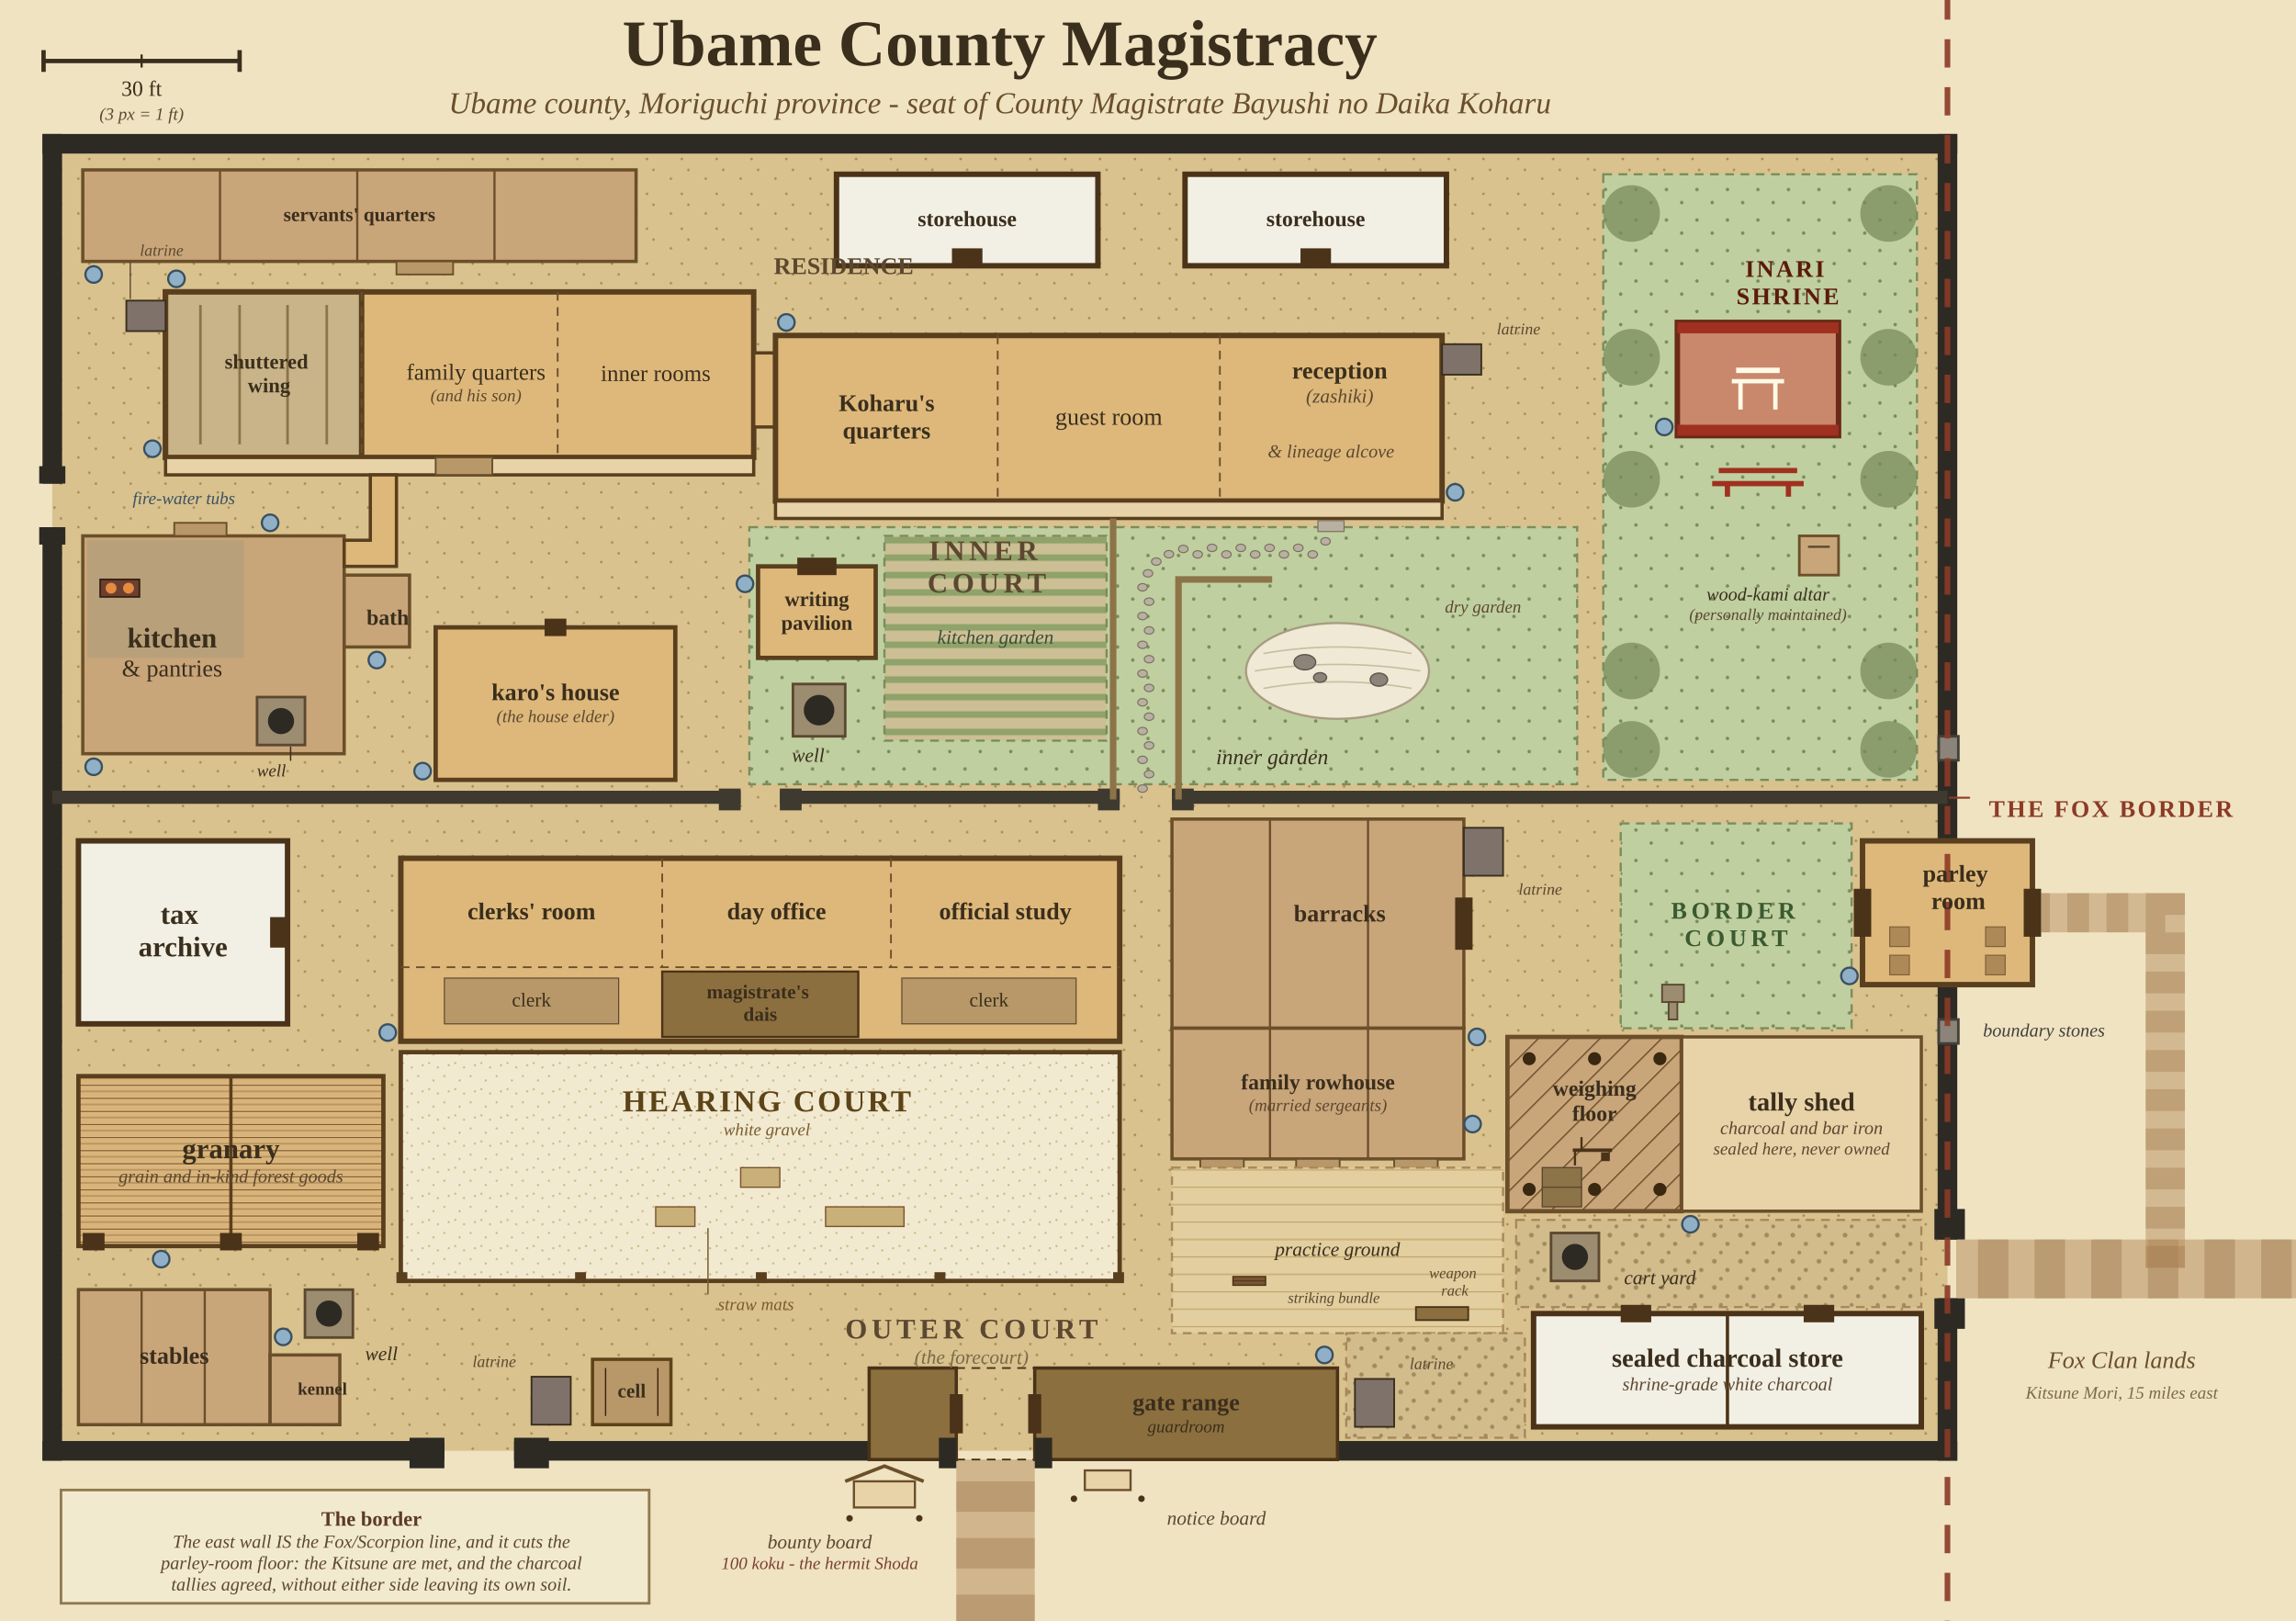
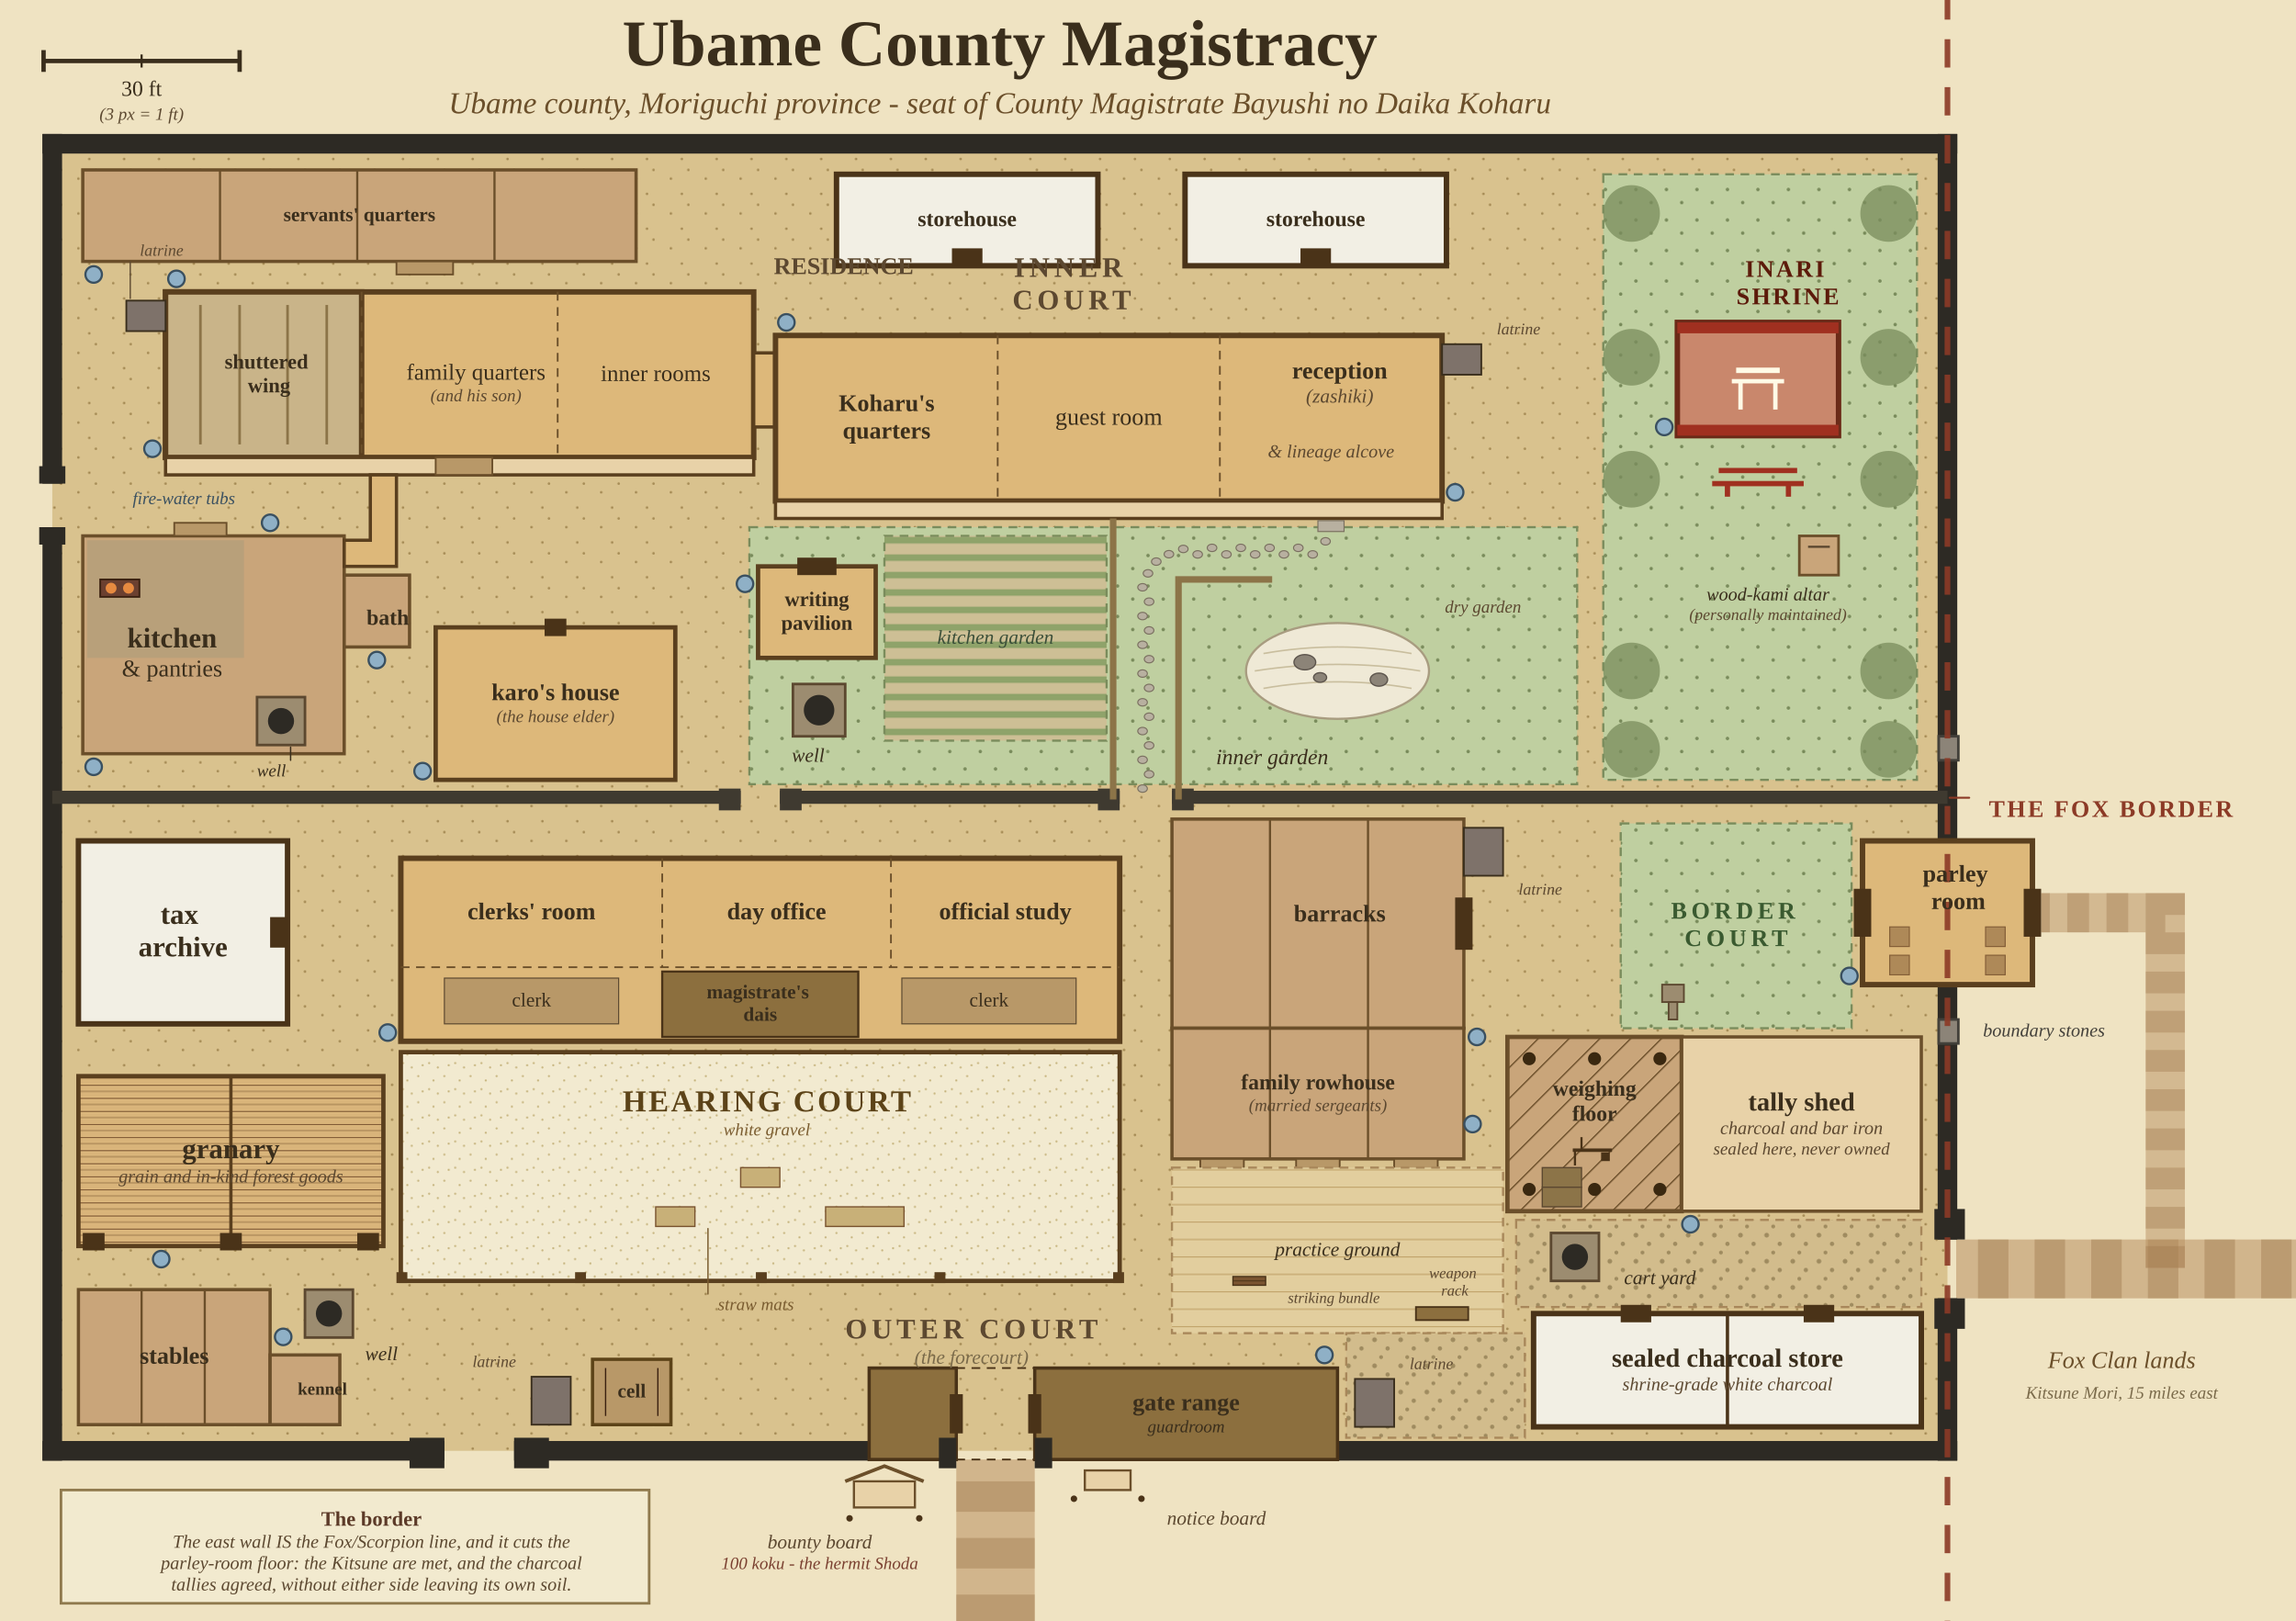
<svg xmlns="http://www.w3.org/2000/svg" viewBox="176 84 1054 744" font-family="Georgia, 'Times New Roman', serif">
  <defs>
    <pattern id="colonnade-hatch" patternUnits="userSpaceOnUse" width="10" height="10" patternTransform="rotate(45)">
      <rect width="10" height="10" fill="#C9A57A" />
      <line x1="0" y1="0" x2="0" y2="10" stroke="#6B4F2A" stroke-width="1.2" />
    </pattern>
    <pattern id="vegetable-rows" patternUnits="userSpaceOnUse" width="8" height="8">
      <rect width="8" height="8" fill="#CDBF95" />
      <rect y="2.5" width="8" height="3" fill="#8FA36A" />
    </pattern>
    <pattern id="garden-stipple" patternUnits="userSpaceOnUse" width="14" height="14">
      <rect width="14" height="14" fill="#BFCFA0" />
      <circle cx="3" cy="3" r="0.8" fill="#7A8C5C" />
      <circle cx="10" cy="9" r="0.8" fill="#7A8C5C" />
    </pattern>
    <pattern id="court-earth" patternUnits="userSpaceOnUse" width="16" height="16">
      <rect width="16" height="16" fill="#D9C28E" />
      <circle cx="4" cy="6" r="0.6" fill="#A88E58" />
      <circle cx="12" cy="2" r="0.6" fill="#A88E58" />
      <circle cx="9" cy="13" r="0.6" fill="#A88E58" />
    </pattern>
    <pattern id="keiko-earth" patternUnits="userSpaceOnUse" width="16" height="16">
      <rect width="16" height="16" fill="#E2CE9E" />
      <line x1="0" y1="5" x2="16" y2="5" stroke="#C2A46C" stroke-width="0.5" />
      <line x1="0" y1="13" x2="16" y2="13" stroke="#C2A46C" stroke-width="0.5" />
    </pattern>
    <pattern id="oshirasu-sand" patternUnits="userSpaceOnUse" width="12" height="12">
      <rect width="12" height="12" fill="#F2EAD0" />
      <circle cx="3" cy="4" r="0.5" fill="#C9B884" />
      <circle cx="8" cy="2" r="0.5" fill="#C9B884" />
      <circle cx="10" cy="9" r="0.5" fill="#C9B884" />
      <circle cx="5" cy="10" r="0.5" fill="#C9B884" />
      <circle cx="1" cy="8" r="0.5" fill="#C9B884" />
    </pattern>
    <pattern id="granary-slats" patternUnits="userSpaceOnUse" width="14" height="6">
      <rect width="14" height="6" fill="#D9B47A" />
      <line x1="0" y1="0" x2="14" y2="0" stroke="#7A5430" stroke-width="0.8" />
      <line x1="0" y1="3" x2="14" y2="3" stroke="#A88454" stroke-width="0.5" />
    </pattern>
    <pattern id="cart-gravel" patternUnits="userSpaceOnUse" width="12" height="12">
      <rect width="12" height="12" fill="#D2BC8C" />
      <circle cx="3" cy="3" r="1.1" fill="#A08C60" />
      <circle cx="9" cy="7" r="1.0" fill="#A08C60" />
      <circle cx="6" cy="11" r="0.9" fill="#A08C60" />
    </pattern>
  </defs>
  <rect x="0" y="0" width="1300" height="900" fill="#EFE3C2" data-kind="-" />
  <g data-kind="road">
    <path d="M 633 830 L 633 754" stroke="#B89060" stroke-width="36" stroke-linecap="butt" opacity="0.55" />
    <path d="M 633 830 L 633 754" stroke="#9C7448" stroke-width="36" stroke-dasharray="14 12" fill="none" opacity="0.4" />
  </g>
  <g data-kind="road">
    <path d="M 1280 666.5 L 1074 666.5" stroke="#B89060" stroke-width="27" stroke-linecap="butt" opacity="0.55" />
    <path d="M 1280 666.5 L 1074 666.5" stroke="#9C7448" stroke-width="27" stroke-dasharray="14 12" fill="none" opacity="0.4" />
    <path d="M 1170 666 L 1170 503 L 1113 503" stroke="#B89060" stroke-width="18" fill="none" stroke-linecap="butt" opacity="0.5" />
    <path d="M 1170 666 L 1170 503 L 1113 503" stroke="#9C7448" stroke-width="18" stroke-dasharray="10 8" fill="none" opacity="0.35" />
  </g>
  <text x="635" y="114" text-anchor="middle" font-size="30" font-weight="bold" fill="#3A2E1C" data-kind="-">Ubame County Magistracy</text>
  <text x="635" y="136" text-anchor="middle" font-size="14" font-style="italic" fill="#6B4F2A" data-kind="-">Ubame county, Moriguchi province - seat of County Magistrate Bayushi no Daika Koharu</text>
  <g data-kind="-">
    <g stroke="#3A2E1C">
      <line x1="196" y1="112" x2="286" y2="112" stroke-width="2" />
      <line x1="196" y1="107" x2="196" y2="117" stroke-width="2" />
      <line x1="286" y1="107" x2="286" y2="117" stroke-width="2" />
      <line x1="241" y1="109" x2="241" y2="115" stroke-width="1" />
    </g>
    <text x="241" y="128" text-anchor="middle" font-size="10" fill="#3A2E1C">30 ft</text>
    <text x="241" y="139" text-anchor="middle" font-size="8" font-style="italic" fill="#5C4830">(3 px = 1 ft)</text>
  </g>
  <rect x="200" y="150" width="870" height="301" fill="url(#court-earth)" id="precinct" data-kind="inner court" />
  <rect x="200" y="450" width="870" height="300" fill="url(#court-earth)" id="precinct" data-kind="outer court" />
  <g stroke="#2D2A24" stroke-width="9" fill="none" stroke-linecap="square" data-kind="compound wall">
    <line x1="200" y1="150" x2="1070" y2="150" />
    <line x1="200" y1="150" x2="200" y2="301.5" />
    <line x1="200" y1="330.5" x2="200" y2="750" />
    <line x1="1070" y1="150" x2="1070" y2="465.5" />
    <line x1="1070" y1="540.5" x2="1070" y2="648.5" />
    <line x1="1070" y1="684.5" x2="1070" y2="750" />
    <line x1="200" y1="750" x2="375.5" y2="750" />
    <line x1="416.5" y1="750" x2="570.5" y2="750" />
    <line x1="794.5" y1="750" x2="1070" y2="750" />
  </g>
  <g fill="#2D2A24" data-kind="side gate">
    <rect x="364" y="744" width="16" height="14" />
    <rect x="412" y="744" width="16" height="14" />
    <rect x="194" y="298" width="12" height="8" />
    <rect x="194" y="326" width="12" height="8" />
    <rect x="1064" y="639" width="14" height="14" />
    <rect x="1064" y="680" width="14" height="14" />
  </g>
  <g stroke="#3F3A30" stroke-width="6" fill="none" data-kind="court divider">
    <line x1="200" y1="450" x2="516" y2="450" />
    <line x1="534" y1="450" x2="690" y2="450" />
    <line x1="714" y1="450" x2="1070" y2="450" />
  </g>
  <g fill="#3F3A30" data-kind="nakamon" data-part-of="court divider">
    <rect x="506" y="446" width="10" height="10" />
    <rect x="534" y="446" width="10" height="10" />
  </g>
  <g fill="#3F3A30" data-kind="nakamon" data-part-of="court divider">
    <rect x="680" y="446" width="10" height="10" />
    <rect x="714" y="446" width="10" height="10" />
  </g>
  <g data-kind="tax archive">
    <rect x="212" y="470" width="96" height="84" fill="#F2EFE4" stroke="#4A3318" stroke-width="2.5" />
    <rect x="300" y="505" width="8" height="14" fill="#4A3318" data-kind="door" />
    <text x="260.0" y="508.1" text-anchor="middle" font-size="13" font-weight="bold" fill="#3A2E1C">
      <tspan x="260.0" dy="0.0">tax</tspan>
      <tspan x="260.0" dy="14.9">archive</tspan>
    </text>
  </g>
  <g data-kind="granary">
    <rect x="212" y="578" width="140" height="78" fill="url(#granary-slats)" stroke="#5A3F1E" stroke-width="2" />
    <line x1="282" y1="578" x2="282" y2="656" stroke="#5A3F1E" stroke-width="1.5" />
    <g data-kind="granary stilts">
      <rect x="214" y="650" width="10" height="8" fill="#4A3318" />
      <rect x="277" y="650" width="10" height="8" fill="#4A3318" />
      <rect x="340" y="650" width="10" height="8" fill="#4A3318" />
    </g>
    <text x="282.0" y="615.7" text-anchor="middle" font-size="13" font-weight="bold" fill="#3A2E1C">granary</text>
    <text x="282.0" y="626.8" text-anchor="middle" font-size="8.5" font-style="italic" fill="#5C4830">grain and in-kind forest goods</text>
  </g>
  <g data-kind="stables">
    <rect x="212" y="676" width="88" height="62" fill="#C9A57A" stroke="#6B4F2A" stroke-width="1.5" />
    <line x1="241" y1="676" x2="241" y2="738" stroke="#6B4F2A" stroke-width="1" />
    <line x1="270" y1="676" x2="270" y2="738" stroke="#6B4F2A" stroke-width="1" />
    <text x="256.0" y="710.0" text-anchor="middle" font-size="11" font-weight="bold" fill="#3A2E1C">stables</text>
  </g>
  <g data-kind="kennel">
    <rect x="300" y="706" width="32" height="32" fill="#C9A57A" stroke="#6B4F2A" stroke-width="1.5" />
    <text x="324.0" y="724.2" text-anchor="middle" font-size="8" font-weight="bold" fill="#3A2E1C">kennel</text>
  </g>
  <g data-kind="latrine">
    <rect x="420" y="716" width="18" height="22" fill="#7E726A" stroke="#3A2E1C" stroke-width="0.8" />
    <text x="402.9" y="711.5" text-anchor="middle" font-size="7.5" font-style="italic" fill="#5C4830">latrine</text>
  </g>
  <g data-kind="well">
    <rect x="316" y="676" width="22" height="22" fill="#9C8C70" stroke="#5C4830" stroke-width="1.2" />
    <circle cx="327" cy="687" r="6" fill="#2D2A24" />
    <text x="351.1" y="708.4" text-anchor="middle" font-size="9" font-style="italic" fill="#3A2E1C">well</text>
  </g>
  <g data-kind="office hall">
    <rect x="360" y="478" width="330" height="84" fill="#DDB87A" />
    <rect x="360" y="478" width="120" height="50" fill="#DDB87A" data-kind="clerks' room" />
    <rect x="480" y="478" width="105" height="50" fill="#DDB87A" data-kind="day office" />
    <rect x="585" y="478" width="105" height="50" fill="#DDB87A" data-kind="official study" />
    <rect x="360" y="478" width="330" height="84" fill="none" stroke="#5A3F1E" stroke-width="2.5" />
    <line x1="360" y1="528" x2="690" y2="528" stroke="#6B4F2A" stroke-width="0.8" stroke-dasharray="4 3" />
    <line x1="480" y1="478" x2="480" y2="528" stroke="#6B4F2A" stroke-width="0.8" stroke-dasharray="4 3" />
    <line x1="585" y1="478" x2="585" y2="528" stroke="#6B4F2A" stroke-width="0.8" stroke-dasharray="4 3" />
    <text x="420.0" y="506.0" text-anchor="middle" font-size="11" font-weight="bold" fill="#3A2E1C" data-kind="clerks' room">clerks' room</text>
    <text x="532.5" y="506.0" text-anchor="middle" font-size="11" font-weight="bold" fill="#3A2E1C" data-kind="day office">day office</text>
    <text x="637.5" y="506.0" text-anchor="middle" font-size="11" font-weight="bold" fill="#3A2E1C" data-kind="official study">official study</text>
    <rect x="480" y="530" width="90" height="30" fill="#8C6F3E" stroke="#4A3318" stroke-width="1" data-kind="magistrate's dais" />
    <text x="525.0" y="542.3" text-anchor="middle" font-size="9" font-weight="bold" fill="#3A2E1C" data-kind="magistrate's dais">
      <tspan x="525.0" dy="0.0">magistrate's</tspan>
      <tspan x="525.0" dy="10.3">dais</tspan>
    </text>
    <g data-kind="clerks' seats">
      <rect x="380" y="533" width="80" height="21" fill="#B89868" stroke="#5C4830" stroke-width="0.5" />
      <text x="420.0" y="546.0" text-anchor="middle" font-size="9" fill="#3A2E1C">clerk</text>
      <rect x="590" y="533" width="80" height="21" fill="#B89868" stroke="#5C4830" stroke-width="0.5" />
      <text x="630.0" y="546.0" text-anchor="middle" font-size="9" fill="#3A2E1C">clerk</text>
    </g>
  </g>
  <g data-kind="hearing court">
    <rect x="360" y="567" width="330" height="105" fill="url(#oshirasu-sand)" stroke="#5A3F1E" stroke-width="2" />
    <g fill="#5A3F1E">
      <rect x="358" y="668" width="5" height="5" />
      <rect x="440" y="668" width="5" height="5" />
      <rect x="523" y="668" width="5" height="5" />
      <rect x="605" y="668" width="5" height="5" />
      <rect x="687" y="668" width="5" height="5" />
    </g>
    <text x="528.0" y="594.2" text-anchor="middle" font-size="14" font-weight="bold" letter-spacing="1" fill="#5C4318">HEARING COURT</text>
    <text x="528.0" y="605.2" text-anchor="middle" font-size="8" font-style="italic" fill="#7A5C30">white gravel</text>
    <g data-kind="kneeling positions">
      <g fill="#C8B078" stroke="#7A5430" stroke-width="0.6">
        <rect x="516" y="620" width="18" height="9" />
        <rect x="477" y="638" width="18" height="9" />
        <rect x="555" y="638" width="36" height="9" />
      </g>
      <text x="523.0" y="685.4" text-anchor="middle" font-size="8" font-style="italic" fill="#7A5C30">straw mats</text>
      <line x1="501.0" y1="678.0" x2="501.0" y2="648.0" stroke="#7A5C30" stroke-width="0.64" stroke-linecap="round" data-leader="1" />
    </g>
  </g>
  <g data-kind="cell">
    <rect x="448" y="708" width="36" height="30" fill="#B89868" stroke="#5C4318" stroke-width="1.5" />
    <line x1="454" y1="712" x2="454" y2="734" stroke="#3A2010" stroke-width="0.6" />
    <line x1="478" y1="712" x2="478" y2="734" stroke="#3A2010" stroke-width="0.6" />
    <text x="466.0" y="725.5" text-anchor="middle" font-size="9" font-weight="bold" fill="#3A2E1C">cell</text>
  </g>
  <g data-kind="gatehouse">
    <rect x="575" y="712" width="40" height="42" fill="#8C6F3E" stroke="#4A3318" stroke-width="1.5" />
    <rect x="651" y="712" width="139" height="42" fill="#8C6F3E" stroke="#4A3318" stroke-width="1.5" />
    <line x1="615" y1="712" x2="651" y2="712" stroke="#4A3318" stroke-width="0.8" stroke-dasharray="4 3" />
    <line x1="615" y1="754" x2="651" y2="754" stroke="#4A3318" stroke-width="0.8" stroke-dasharray="4 3" />
    <rect x="648" y="724" width="6" height="18" fill="#4A3318" data-kind="door" />
    <rect x="612" y="724" width="6" height="18" fill="#4A3318" data-kind="door" />
    <text x="720.5" y="731.4" text-anchor="middle" font-size="11" font-weight="bold" fill="#3A2E1C">gate range</text>
    <text x="720.5" y="741.5" text-anchor="middle" font-size="8" font-style="italic" fill="#3A2E1C">guardroom</text>
  </g>
  <g fill="#2D2A24" data-kind="main gate">
    <rect x="607" y="744" width="8" height="14" />
    <rect x="651" y="744" width="8" height="14" />
  </g>
  <g data-kind="barracks">
    <rect x="714" y="460" width="134" height="96" fill="#C9A57A" stroke="#6B4F2A" stroke-width="1.5" />
    <line x1="759" y1="460" x2="759" y2="556" stroke="#6B4F2A" stroke-width="1" />
    <line x1="804" y1="460" x2="804" y2="556" stroke="#6B4F2A" stroke-width="1" />
    <rect x="844" y="496" width="8" height="24" fill="#4A3318" data-kind="door" />
    <text x="791.0" y="507.0" text-anchor="middle" font-size="11" font-weight="bold" fill="#3A2E1C">barracks</text>
  </g>
  <g data-kind="retainers' quarters">
    <rect x="714" y="556" width="134" height="60" fill="#C9A57A" stroke="#6B4F2A" stroke-width="1.5" />
    <line x1="759" y1="556" x2="759" y2="616" stroke="#6B4F2A" stroke-width="1" />
    <line x1="804" y1="556" x2="804" y2="616" stroke="#6B4F2A" stroke-width="1" />
    <rect x="727" y="616" width="20" height="6" fill="#B89868" stroke="#6B4F2A" stroke-width="0.8" data-kind="door" />
    <rect x="771" y="616" width="20" height="6" fill="#B89868" stroke="#6B4F2A" stroke-width="0.8" data-kind="door" />
    <rect x="816" y="616" width="20" height="6" fill="#B89868" stroke="#6B4F2A" stroke-width="0.8" data-kind="door" />
    <text x="781.0" y="584.1" text-anchor="middle" font-size="10" font-weight="bold" fill="#3A2E1C">family rowhouse</text>
    <text x="781.0" y="594.0" text-anchor="middle" font-size="8" font-style="italic" fill="#5C4830">(married sergeants)</text>
  </g>
  <g data-kind="latrine">
    <rect x="848" y="464" width="18" height="22" fill="#7E726A" stroke="#3A2E1C" stroke-width="0.8" />
    <text x="883.1" y="494.7" text-anchor="middle" font-size="7.5" font-style="italic" fill="#5C4830">latrine</text>
  </g>
  <g data-kind="practice ground">
    <rect x="714" y="620" width="152" height="76" fill="url(#keiko-earth)" stroke="#A8875A" stroke-width="1" stroke-dasharray="4 3" />
    <text x="790.0" y="660.5" text-anchor="middle" font-size="9" font-style="italic" fill="#3A2E1C">practice ground</text>
    <g data-kind="striking posts">
      <rect x="742" y="670" width="15" height="4" fill="#7A5430" stroke="#4A3318" stroke-width="0.6" />
      <line x1="742" y1="672" x2="757" y2="672" stroke="#4A3318" stroke-width="0.4" />
      <text x="788.3" y="682.1" text-anchor="middle" font-size="7" font-style="italic" fill="#5C4830">striking bundle</text>
    </g>
    <g data-kind="weapon rack">
      <rect x="826" y="684" width="24" height="6" fill="#8C6F3E" stroke="#4A3318" stroke-width="0.8" />
      <text x="843.8" y="670.7" text-anchor="middle" font-size="7" font-style="italic" fill="#5C4830">
        <tspan x="843.8" dy="0.0">weapon</tspan>
        <tspan x="843.8" dy="8.0">rack</tspan>
      </text>
    </g>
  </g>
  <g data-kind="border court">
    <rect x="920" y="462" width="106" height="94" fill="url(#garden-stipple)" stroke="#7A8C5C" stroke-width="1" stroke-dasharray="4 3" />
    <g transform="translate(944, 540)" data-kind="stone lantern">
      <rect x="-5" y="-4" width="10" height="8" fill="#9C8C70" stroke="#5C4830" stroke-width="0.8" />
      <rect x="-2" y="4" width="4" height="8" fill="#9C8C70" stroke="#5C4830" stroke-width="0.8" />
    </g>
  </g>
  <g data-kind="weighing floor">
    <rect x="868" y="560" width="80" height="80" fill="url(#colonnade-hatch)" stroke="#6B4F2A" stroke-width="2" />
    <circle cx="878" cy="570" r="3" fill="#3A2810" />
    <circle cx="938" cy="570" r="3" fill="#3A2810" />
    <circle cx="878" cy="630" r="3" fill="#3A2810" />
    <circle cx="938" cy="630" r="3" fill="#3A2810" />
    <circle cx="908" cy="570" r="3" fill="#3A2810" />
    <circle cx="908" cy="630" r="3" fill="#3A2810" />
    <g data-kind="steelyard">
      <line x1="898" y1="612" x2="916" y2="612" stroke="#4A3318" stroke-width="1.6" />
      <line x1="902" y1="606" x2="902" y2="612" stroke="#4A3318" stroke-width="1" />
      <line x1="899" y1="612" x2="899" y2="619" stroke="#4A3318" stroke-width="1" />
      <rect x="911" y="613" width="4" height="4" fill="#4A3318" />
    </g>
    <g data-kind="charcoal bales">
      <rect x="884" y="620" width="18" height="9" fill="#8C7448" stroke="#5C4830" stroke-width="0.6" />
      <rect x="884" y="629" width="18" height="9" fill="#8C7448" stroke="#5C4830" stroke-width="0.6" />
    </g>
    <text x="908.0" y="587.0" text-anchor="middle" font-size="10" font-weight="bold" fill="#3A2E1C">weighing</text>
    <text x="908.0" y="598.5" text-anchor="middle" font-size="10" font-weight="bold" fill="#3A2E1C">floor</text>
  </g>
  <g data-kind="tally office">
    <rect x="948" y="560" width="110" height="80" fill="#E8D2A8" stroke="#6B4F2A" stroke-width="1.5" />
    <text x="1003.0" y="593.8" text-anchor="middle" font-size="12" font-weight="bold" fill="#3A2E1C">tally shed</text>
    <text x="1003.0" y="604.6" text-anchor="middle" font-size="8.5" font-style="italic" fill="#5C4830">charcoal and bar iron</text>
    <text x="1003.0" y="614.0" text-anchor="middle" font-size="8" font-style="italic" fill="#5C4830">sealed here, never owned</text>
  </g>
  <g data-kind="cart yard">
    <rect x="872" y="644" width="186" height="40" fill="url(#cart-gravel)" stroke="#A8875A" stroke-width="1" stroke-dasharray="4 3" />
    <rect x="794" y="696" width="82" height="48" fill="url(#cart-gravel)" stroke="#A8875A" stroke-width="1" stroke-dasharray="4 3" />
    <text x="938.0" y="673.5" text-anchor="middle" font-size="9" font-style="italic" fill="#3A2E1C">cart yard</text>
  </g>
  <g data-kind="latrine">
    <rect x="798" y="717" width="18" height="22" fill="#7E726A" stroke="#3A2E1C" stroke-width="0.8" />
    <text x="833.1" y="712.5" text-anchor="middle" font-size="7.5" font-style="italic" fill="#5C4830">latrine</text>
  </g>
  <g data-kind="well">
    <rect x="888" y="650" width="22" height="22" fill="#9C8C70" stroke="#5C4830" stroke-width="1.2" />
    <circle cx="899" cy="661" r="6" fill="#2D2A24" />
  </g>
  <g data-kind="charcoal store">
    <rect x="880" y="687" width="178" height="52" fill="#F2EFE4" stroke="#4A3318" stroke-width="2.5" />
    <line x1="969" y1="687" x2="969" y2="739" stroke="#4A3318" stroke-width="1.5" />
    <rect x="920" y="683" width="14" height="8" fill="#4A3318" data-kind="door" />
    <rect x="1004" y="683" width="14" height="8" fill="#4A3318" data-kind="door" />
    <text x="969.0" y="711.4" text-anchor="middle" font-size="12" font-weight="bold" fill="#3A2E1C">sealed charcoal store</text>
    <text x="969.0" y="722.2" text-anchor="middle" font-size="8.5" font-style="italic" fill="#5C4830">shrine-grade white charcoal</text>
  </g>
  <g data-kind="servants' quarters">
    <rect x="214" y="162" width="254" height="42" fill="#C9A57A" stroke="#6B4F2A" stroke-width="1.5" />
    <line x1="277" y1="162" x2="277" y2="204" stroke="#6B4F2A" stroke-width="1" />
    <line x1="340" y1="162" x2="340" y2="204" stroke="#6B4F2A" stroke-width="1" />
    <line x1="403" y1="162" x2="403" y2="204" stroke="#6B4F2A" stroke-width="1" />
    <rect x="358" y="204" width="26" height="6" fill="#B89868" stroke="#6B4F2A" stroke-width="0.8" data-kind="door" />
    <text x="341.0" y="185.5" text-anchor="middle" font-size="9" font-weight="bold" fill="#3A2E1C">servants' quarters</text>
  </g>
  <g data-kind="storehouse">
    <rect x="560" y="164" width="120" height="42" fill="#F2EFE4" stroke="#4A3318" stroke-width="2.5" />
    <rect x="613" y="198" width="14" height="8" fill="#4A3318" data-kind="door" />
    <text x="620.0" y="187.8" text-anchor="middle" font-size="10" font-weight="bold" fill="#3A2E1C">storehouse</text>
  </g>
  <g data-kind="storehouse">
    <rect x="720" y="164" width="120" height="42" fill="#F2EFE4" stroke="#4A3318" stroke-width="2.5" />
    <rect x="773" y="198" width="14" height="8" fill="#4A3318" data-kind="door" />
    <text x="780.0" y="187.8" text-anchor="middle" font-size="10" font-weight="bold" fill="#3A2E1C">storehouse</text>
  </g>
  <rect x="912" y="164" width="144" height="278" fill="url(#garden-stipple)" stroke="#7A8C5C" stroke-width="1" stroke-dasharray="4 3" data-kind="shrine grove" />
  <g fill="#7A8C5C" opacity="0.75" data-kind="shrine grove">
    <circle cx="925" cy="182" r="13" />
    <circle cx="1043" cy="182" r="13" />
    <circle cx="925" cy="248" r="13" />
    <circle cx="1043" cy="248" r="13" />
    <circle cx="925" cy="304" r="13" />
    <circle cx="1043" cy="304" r="13" />
    <circle cx="925" cy="392" r="13" />
    <circle cx="1043" cy="392" r="13" />
    <circle cx="925" cy="428" r="13" />
    <circle cx="1043" cy="428" r="13" />
  </g>
  <g data-kind="compound shrine">
    <rect x="946" y="232" width="74" height="52" fill="#C9876C" stroke="#6B2A18" stroke-width="2.5" />
    <rect x="946" y="232" width="74" height="5" fill="#A03020" />
    <rect x="946" y="279" width="74" height="5" fill="#A03020" />
    <g transform="translate(983, 254)">
      <line x1="-10" y1="0" x2="10" y2="0" stroke="#FFFAE6" stroke-width="2.5" />
      <line x1="-12" y1="5" x2="12" y2="5" stroke="#FFFAE6" stroke-width="2" />
      <line x1="-8" y1="5" x2="-8" y2="18" stroke="#FFFAE6" stroke-width="2" />
      <line x1="8" y1="5" x2="8" y2="18" stroke="#FFFAE6" stroke-width="2" />
    </g>
  </g>
  <text x="996.7" y="211.1" text-anchor="middle" font-size="11" font-weight="bold" letter-spacing="1" fill="#5C1A0A" data-kind="compound shrine">
    <tspan x="996.7" dy="0.0">INARI</tspan>
    <tspan x="996.7" dy="12.6">SHRINE</tspan>
  </text>
  <g stroke="#A03020" stroke-width="2.4" fill="none" data-kind="torii" data-part-of="compound shrine">
    <line x1="965" y1="300" x2="1001" y2="300" />
    <line x1="962" y1="306" x2="1004" y2="306" />
    <line x1="969" y1="306" x2="969" y2="312" />
    <line x1="997" y1="306" x2="997" y2="312" />
  </g>
  <g data-kind="wood-kami altar">
    <rect x="1002" y="330" width="18" height="18" fill="#C9A57A" stroke="#6B4F2A" stroke-width="1.2" />
    <line x1="1006" y1="335" x2="1016" y2="335" stroke="#5C4830" stroke-width="1" />
    <text x="987.6" y="359.6" text-anchor="middle" font-size="8.5" font-style="italic" fill="#3A2E1C">wood-kami altar</text>
    <text x="987.6" y="368.6" text-anchor="middle" font-size="7.5" font-style="italic" fill="#5C4830">(personally maintained)</text>
  </g>
  <g data-kind="residence">
    <rect x="252" y="218" width="270" height="76" fill="#DDB87A" />
    <rect x="342" y="218" width="90" height="76" fill="#DDB87A" data-kind="family quarters" />
    <rect x="432" y="218" width="90" height="76" fill="#DDB87A" data-kind="inner rooms" />
    <rect x="252" y="218" width="270" height="76" fill="none" stroke="#5A3F1E" stroke-width="2.5" />
    <rect x="252" y="218" width="90" height="76" fill="#C9B489" stroke="#5A3F1E" stroke-width="2.5" data-kind="shuttered wing" />
    <rect x="252" y="294" width="270" height="8" fill="#E8D2A8" stroke="#5A3F1E" stroke-width="1.5" data-kind="engawa" />
    <line x1="342" y1="218" x2="342" y2="294" stroke="#6B4F2A" stroke-width="0.8" stroke-dasharray="4 3" />
    <line x1="432" y1="218" x2="432" y2="294" stroke="#6B4F2A" stroke-width="0.8" stroke-dasharray="4 3" />
    <g data-kind="shuttered wing">
      <g stroke="#8C7448" stroke-width="1.2" data-texture="1">
        <line x1="268" y1="224" x2="268" y2="288" />
        <line x1="286" y1="224" x2="286" y2="288" />
        <line x1="308" y1="224" x2="308" y2="288" />
        <line x1="326" y1="224" x2="326" y2="288" />
      </g>
    </g>
    <rect x="376" y="294" width="26" height="8" fill="#B89868" stroke="#6B4F2A" stroke-width="0.8" data-kind="door" />
    <g data-kind="shuttered wing">
      <text x="299.5" y="253.2" text-anchor="middle" font-size="9.5" font-weight="bold" fill="#3A2E1C">
        <tspan x="299.5" dy="0.0">shuttered</tspan>
        <tspan x="299.5" dy="10.9">wing</tspan>
      </text>
    </g>
    <g data-kind="family quarters">
      <text x="394.5" y="258.3" text-anchor="middle" font-size="10.5" fill="#3A2E1C">family quarters</text>
      <text x="394.5" y="268.2" text-anchor="middle" font-size="8" font-style="italic" fill="#5C4830">(and his son)</text>
    </g>
    <text x="477.0" y="258.9" text-anchor="middle" font-size="10.5" fill="#3A2E1C" data-kind="inner rooms">inner rooms</text>
    <rect x="522" y="246" width="10" height="34" fill="#DDB87A" stroke="#5A3F1E" stroke-width="1.5" data-kind="residence corridor" />
    <rect x="532" y="238" width="306" height="76" fill="#DDB87A" />
    <rect x="532" y="238" width="102" height="76" fill="#DDB87A" data-kind="lord's quarters" />
    <rect x="634" y="238" width="102" height="76" fill="#DDB87A" data-kind="guest quarters" />
    <rect x="736" y="238" width="102" height="76" fill="#DDB87A" data-kind="reception room" />
    <rect x="532" y="238" width="306" height="76" fill="none" stroke="#5A3F1E" stroke-width="2.5" />
    <rect x="532" y="314" width="306" height="8" fill="#E8D2A8" stroke="#5A3F1E" stroke-width="1.5" data-kind="engawa" />
    <line x1="634" y1="238" x2="634" y2="314" stroke="#6B4F2A" stroke-width="0.8" stroke-dasharray="4 3" />
    <line x1="736" y1="238" x2="736" y2="314" stroke="#6B4F2A" stroke-width="0.8" stroke-dasharray="4 3" />
    <g data-kind="lord's quarters">
      <text x="583.0" y="272.7" text-anchor="middle" font-size="11" font-weight="bold" fill="#3A2E1C">Koharu's</text>
      <text x="583.0" y="285.3" text-anchor="middle" font-size="11" font-weight="bold" fill="#3A2E1C">quarters</text>
    </g>
    <text x="685.0" y="279.0" text-anchor="middle" font-size="11" fill="#3A2E1C" data-kind="guest quarters">guest room</text>
    <g data-kind="reception room">
      <text x="791.0" y="257.8" text-anchor="middle" font-size="11" font-weight="bold" fill="#3A2E1C">reception</text>
      <text x="791.0" y="268.8" text-anchor="middle" font-size="9" font-style="italic" fill="#5C4830">(zashiki)</text>
    </g>
    <text x="787" y="294" text-anchor="middle" font-size="8.5" font-style="italic" fill="#5C4830" data-kind="ancestral alcove">&amp; lineage alcove</text>
  </g>
  <g data-kind="latrine" data-part-of="residence">
    <rect x="838" y="242" width="18" height="14" fill="#7E726A" stroke="#3A2E1C" stroke-width="0.8" />
    <text x="873.1" y="237.5" text-anchor="middle" font-size="7.5" font-style="italic" fill="#5C4830">latrine</text>
    <rect x="234" y="222" width="18" height="14" fill="#7E726A" stroke="#3A2E1C" stroke-width="0.8" />
    <text x="250.2" y="201.4" text-anchor="middle" font-size="7.5" font-style="italic" fill="#5C4830">latrine</text>
    <line x1="235.8" y1="204.2" x2="235.8" y2="221.0" stroke="#5C4830" stroke-width="0.60" stroke-linecap="round" data-leader="1" />
  </g>
  <g data-kind="kitchen">
    <rect x="214" y="330" width="120" height="100" fill="#C9A57A" stroke="#6B4F2A" stroke-width="1.5" />
    <rect x="216" y="332" width="72" height="54" fill="#B8A07A" />
    <rect x="256" y="324" width="24" height="6" fill="#B89868" stroke="#6B4F2A" stroke-width="0.8" data-kind="door" />
    <g data-kind="hearth">
      <path d="M 222 350 h 18 v 8 h -18 z" fill="#6B4030" stroke="#3A2010" stroke-width="0.8" />
      <circle cx="227" cy="354" r="2.5" fill="#E68A40" />
      <circle cx="235" cy="354" r="2.5" fill="#E68A40" />
    </g>
    <text x="255.0" y="381.2" text-anchor="middle" font-size="13" font-weight="bold" fill="#3A2E1C">kitchen</text>
    <text x="255.0" y="394.5" text-anchor="middle" font-size="11" fill="#3A2E1C">&amp; pantries</text>
    <rect x="294" y="404" width="22" height="22" fill="#9C8C70" stroke="#5C4830" stroke-width="1.2" data-kind="well" />
    <circle cx="305" cy="415" r="6" fill="#2D2A24" data-kind="well" />
    <text x="300.6" y="440.4" text-anchor="middle" font-size="8" font-style="italic" fill="#3A2E1C" data-kind="well">well</text>
    <line x1="309.4" y1="433.0" x2="309.4" y2="427.0" stroke="#3A2E1C" stroke-width="0.64" stroke-linecap="round" data-kind="well" data-leader="1" />
  </g>
  <path d="M 334 332 H 346 V 302 H 358 V 344 H 334 Z" fill="#DDB87A" stroke="#5A3F1E" stroke-width="1.5" data-kind="residence corridor" data-part-of="residence" />
  <g data-kind="bath">
    <rect x="334" y="348" width="30" height="33" fill="#C9A57A" stroke="#6B4F2A" stroke-width="1.5" />
    <text x="354.0" y="370.8" text-anchor="middle" font-size="10" font-weight="bold" fill="#3A2E1C">bath</text>
  </g>
  <g data-kind="karo's house">
    <rect x="376" y="372" width="110" height="70" fill="#DDB87A" stroke="#5A3F1E" stroke-width="2" />
    <rect x="426" y="368" width="10" height="8" fill="#4A3318" data-kind="door" />
    <text x="431.0" y="405.4" text-anchor="middle" font-size="11" font-weight="bold" fill="#3A2E1C">karo's house</text>
    <text x="431.0" y="415.5" text-anchor="middle" font-size="8" font-style="italic" fill="#5C4830">(the house elder)</text>
  </g>
  <g data-kind="garden">
    <rect x="520" y="326" width="380" height="118" fill="url(#garden-stipple)" stroke="#7A8C5C" stroke-width="1" stroke-dasharray="4 3" />
    <g data-kind="garden pond">
      <ellipse cx="790" cy="392" rx="42" ry="22" fill="#EFE9D6" stroke="#A89C80" stroke-width="1" />
      <g stroke="#C9BE9E" stroke-width="0.7" fill="none">
        <path d="M 756 384 q 34 -6 68 0" />
        <path d="M 752 392 q 38 -6 76 0" />
        <path d="M 756 400 q 34 -6 68 0" />
      </g>
      <g fill="#8C8478" stroke="#5C544C" stroke-width="0.6">
        <ellipse cx="775" cy="388" rx="5" ry="3.5" />
        <ellipse cx="782" cy="395" rx="3" ry="2.2" />
        <ellipse cx="809" cy="396" rx="4" ry="3" />
      </g>
      <text x="856.8" y="365.2" text-anchor="middle" font-size="8" font-style="italic" fill="#5C4830">dry garden</text>
    </g>
    <g fill="#B8B0A0" stroke="#7A7060" stroke-width="0.5">
      <ellipse cx="700.5" cy="446.0" rx="2.2" ry="1.7" />
      <ellipse cx="703.5" cy="439.4" rx="2.2" ry="1.7" />
      <ellipse cx="700.5" cy="432.8" rx="2.2" ry="1.7" />
      <ellipse cx="703.5" cy="426.2" rx="2.2" ry="1.7" />
      <ellipse cx="700.5" cy="419.6" rx="2.2" ry="1.7" />
      <ellipse cx="703.5" cy="413.0" rx="2.2" ry="1.7" />
      <ellipse cx="700.5" cy="406.4" rx="2.2" ry="1.7" />
      <ellipse cx="703.5" cy="399.8" rx="2.2" ry="1.7" />
      <ellipse cx="700.5" cy="393.2" rx="2.2" ry="1.7" />
      <ellipse cx="703.5" cy="386.6" rx="2.2" ry="1.7" />
      <ellipse cx="700.5" cy="380.0" rx="2.2" ry="1.7" />
      <ellipse cx="703.5" cy="373.4" rx="2.2" ry="1.7" />
      <ellipse cx="700.5" cy="366.8" rx="2.2" ry="1.7" />
      <ellipse cx="703.5" cy="360.2" rx="2.2" ry="1.7" />
      <ellipse cx="700.5" cy="353.6" rx="2.2" ry="1.7" />
      <ellipse cx="703.0" cy="347.2" rx="2.2" ry="1.7" />
      <ellipse cx="706.8" cy="341.8" rx="2.2" ry="1.7" />
      <ellipse cx="712.6" cy="338.4" rx="2.2" ry="1.7" />
      <ellipse cx="719.2" cy="336.0" rx="2.2" ry="1.7" />
      <ellipse cx="725.8" cy="338.5" rx="2.2" ry="1.7" />
      <ellipse cx="732.4" cy="335.5" rx="2.2" ry="1.7" />
      <ellipse cx="739.0" cy="338.5" rx="2.2" ry="1.7" />
      <ellipse cx="745.6" cy="335.5" rx="2.2" ry="1.7" />
      <ellipse cx="752.2" cy="338.5" rx="2.2" ry="1.7" />
      <ellipse cx="758.8" cy="335.5" rx="2.2" ry="1.7" />
      <ellipse cx="765.4" cy="338.5" rx="2.2" ry="1.7" />
      <ellipse cx="772.0" cy="335.5" rx="2.2" ry="1.7" />
      <ellipse cx="778.6" cy="338.5" rx="2.2" ry="1.7" />
      <ellipse cx="784.5" cy="332.5" rx="2.2" ry="1.7" />
      <rect x="781" y="323" width="12" height="5" />
    </g>
    <g stroke="#8C7448" stroke-width="3" fill="none">
      <line x1="687" y1="451" x2="687" y2="322" />
      <polyline points="717,451 717,350 760,350" />
    </g>
    <text x="760.0" y="434.8" text-anchor="middle" font-size="10" font-style="italic" fill="#3A2E1C">inner garden</text>
  </g>
  <g data-kind="vegetable garden">
    <rect x="582" y="330" width="102" height="94" fill="url(#vegetable-rows)" stroke="#7A8C5C" stroke-width="1" stroke-dasharray="4 3" />
    <text x="633.0" y="379.5" text-anchor="middle" font-size="9" font-style="italic" fill="#3A4E38">kitchen garden</text>
  </g>
-   <g data-kind="well" data-part-of="garden">
+   <g data-kind="well" data-part-of="vegetable garden">
    <rect x="540" y="398" width="24" height="24" fill="#9C8C70" stroke="#5C4830" stroke-width="1.2" />
    <circle cx="552" cy="410" r="7" fill="#2D2A24" />
    <text x="547.0" y="433.7" text-anchor="middle" font-size="9" font-style="italic" fill="#3A2E1C">well</text>
  </g>
  <g data-kind="writing pavilion">
    <rect x="524" y="344" width="54" height="42" fill="#DDB87A" stroke="#5A3F1E" stroke-width="2" />
    <rect x="542" y="340" width="18" height="8" fill="#4A3318" data-kind="door" />
    <text x="551.0" y="362.2" text-anchor="middle" font-size="9.5" font-weight="bold" fill="#3A2E1C">writing</text>
    <text x="551.0" y="373.1" text-anchor="middle" font-size="9.5" font-weight="bold" fill="#3A2E1C">pavilion</text>
  </g>
  <g data-kind="parley room">
    <rect x="1031" y="470" width="78" height="66" fill="#DDB87A" stroke="#5A3F1E" stroke-width="2.5" />
    <rect x="1027" y="492" width="8" height="22" fill="#4A3318" data-kind="door" />
    <rect x="1105" y="492" width="8" height="22" fill="#4A3318" data-kind="door" />
    <g fill="#A88454" stroke="#7A5430" stroke-width="0.5" opacity="0.9" data-kind="parley mats">
      <rect x="1043.5" y="509.5" width="9" height="9" />
      <rect x="1043.5" y="522.5" width="9" height="9" />
      <rect x="1087.5" y="509.5" width="9" height="9" />
      <rect x="1087.5" y="522.5" width="9" height="9" />
    </g>
  </g>
  <g fill="#8C8478" stroke="#43403A" stroke-width="1.2" data-kind="boundary stones">
    <rect x="1066" y="422" width="9" height="11" />
    <rect x="1066" y="552" width="9" height="11" />
  </g>
  <g data-kind="notice board">
    <rect x="674" y="759" width="21" height="9" fill="#E8D2A8" stroke="#6B4F2A" stroke-width="1" />
    <circle cx="669" cy="772" r="1.5" fill="#4A3318" />
    <circle cx="700" cy="772" r="1.5" fill="#4A3318" />
    <text x="734.4" y="783.9" text-anchor="middle" font-size="9" font-style="italic" fill="#5C4830">notice board</text>
  </g>
  <g data-kind="notice board">
    <rect x="568" y="764" width="28" height="12" fill="#E8D2A8" stroke="#6B4F2A" stroke-width="1" />
    <path d="M 564 764 L 582 757 L 600 764" fill="none" stroke="#6B4F2A" stroke-width="1.6" />
    <circle cx="566" cy="781" r="1.5" fill="#4A3318" />
    <circle cx="598" cy="781" r="1.5" fill="#4A3318" />
    <text x="552.3" y="794.8" text-anchor="middle" font-size="9" font-style="italic" fill="#5C4830">bounty board</text>
    <text x="552.3" y="804.3" text-anchor="middle" font-size="8" font-style="italic" fill="#7A4030">100 koku - the hermit Shoda</text>
  </g>
  <g data-kind="fox border">
    <rect x="204" y="768" width="270" height="52" fill="#F2EAD0" stroke="#8C7448" stroke-width="1.2" opacity="0.95" />
    <text x="346.5" y="784.4" text-anchor="middle" font-size="9.5" font-weight="bold" fill="#5C3A28">The border</text>
    <text x="346.5" y="794.5" text-anchor="middle" font-size="8.5" font-style="italic" fill="#5C4830">The east wall IS the Fox/Scorpion line, and it cuts the</text>
    <text x="346.5" y="804.3" text-anchor="middle" font-size="8.5" font-style="italic" fill="#5C4830">parley-room floor: the Kitsune are met, and the charcoal</text>
    <text x="346.5" y="814.1" text-anchor="middle" font-size="8.5" font-style="italic" fill="#5C4830">tallies agreed, without either side leaving its own soil.</text>
  </g>
  <line x1="1070" y1="80" x2="1070" y2="832" stroke="#8C3A26" stroke-width="2.6" stroke-dasharray="13 9" opacity="0.9" data-kind="fox border" />
  <text x="1145.0" y="459.0" text-anchor="middle" font-size="11" font-weight="bold" letter-spacing="1" fill="#8C3A26" data-kind="fox border">THE FOX BORDER</text>
  <line x1="1080.0" y1="450.2" x2="1071.0" y2="450.2" stroke="#8C3A26" stroke-width="0.88" stroke-linecap="round" data-kind="fox border" data-leader="1" />
  <text x="1150" y="712" text-anchor="middle" font-size="11" font-style="italic" fill="#6B4F2A" data-kind="fox border">Fox Clan lands</text>
  <text x="1150" y="726" text-anchor="middle" font-size="8" font-style="italic" fill="#7A6A4A" data-kind="fox border">Kitsune Mori, 15 miles east</text>
  <text x="1075.0" y="488.7" text-anchor="middle" font-size="11" font-weight="bold" fill="#3A2E1C" data-kind="parley room">
    <tspan x="1075.0" dy="0.0">parley</tspan>
    <tspan x="1075.0" dy="12.6">room</tspan>
  </text>
  <text x="1114.3" y="559.8" text-anchor="middle" font-size="8.5" font-style="italic" fill="#43403A" data-kind="boundary stones">boundary stones</text>
  <text x="563.3" y="209.8" text-anchor="middle" font-size="11" font-weight="bold" fill="#5C4830" data-kind="residence">RESIDENCE</text>
-   <text x="629.0" y="341.1" text-anchor="middle" font-size="13" font-weight="bold" letter-spacing="2" fill="#5C4830" data-kind="inner court">
-     <tspan x="629.0" dy="0.0">INNER</tspan>
-     <tspan x="629.0" dy="14.9">COURT</tspan>
+   <text x="668.0" y="211.1" text-anchor="middle" font-size="13" font-weight="bold" letter-spacing="2" fill="#5C4830" data-kind="inner court">
+     <tspan x="668.0" dy="0.0">INNER</tspan>
+     <tspan x="668.0" dy="14.9">COURT</tspan>
  </text>
  <text x="973.0" y="505.7" text-anchor="middle" font-size="11" font-weight="bold" letter-spacing="2" fill="#3A5A30" data-kind="border court">
    <tspan x="973.0" dy="0.0">BORDER</tspan>
    <tspan x="973.0" dy="12.6">COURT</tspan>
  </text>
  <g data-kind="outer court">
    <polygon points="362,674 788,674 788,710 362,710" fill="none" />
    <text x="622.0" y="698.4" text-anchor="middle" font-size="13" font-weight="bold" letter-spacing="2" fill="#5C4830">OUTER COURT</text>
    <text x="622.0" y="710.0" text-anchor="middle" font-size="9" font-style="italic" fill="#7A6A4A">(the forecourt)</text>
  </g>
  <g fill="#8FB0C6" stroke="#3A5060" stroke-width="1" data-kind="fire-water tubs">
    <circle cx="219" cy="436" r="3.8" />
    <circle cx="219" cy="210" r="3.8" />
    <circle cx="257" cy="212" r="3.8" />
    <circle cx="246" cy="290" r="3.8" />
    <circle cx="537" cy="232" r="3.8" />
    <circle cx="844" cy="310" r="3.8" />
    <circle cx="370" cy="438" r="3.8" />
    <circle cx="349" cy="387" r="3.8" />
    <circle cx="518" cy="352" r="3.8" />
    <circle cx="940" cy="280" r="3.8" />
    <circle cx="354" cy="558" r="3.8" />
    <circle cx="852" cy="600" r="3.8" />
    <circle cx="854" cy="560" r="3.8" />
    <circle cx="784" cy="706" r="3.8" />
    <circle cx="306" cy="697.7" r="3.8" />
    <circle cx="250" cy="662" r="3.8" />
    <circle cx="952" cy="646" r="3.8" />
    <circle cx="1025" cy="532" r="3.8" />
  </g>
  <g fill="#8FB0C6" stroke="#3A5060" stroke-width="1" data-kind="fire-water tubs">
    <circle cx="300" cy="324" r="3.8" />
    <text x="260.4" y="315.4" text-anchor="middle" font-size="8" font-style="italic" stroke="none" fill="#3A5060">fire-water tubs</text>
  </g>
</svg>
